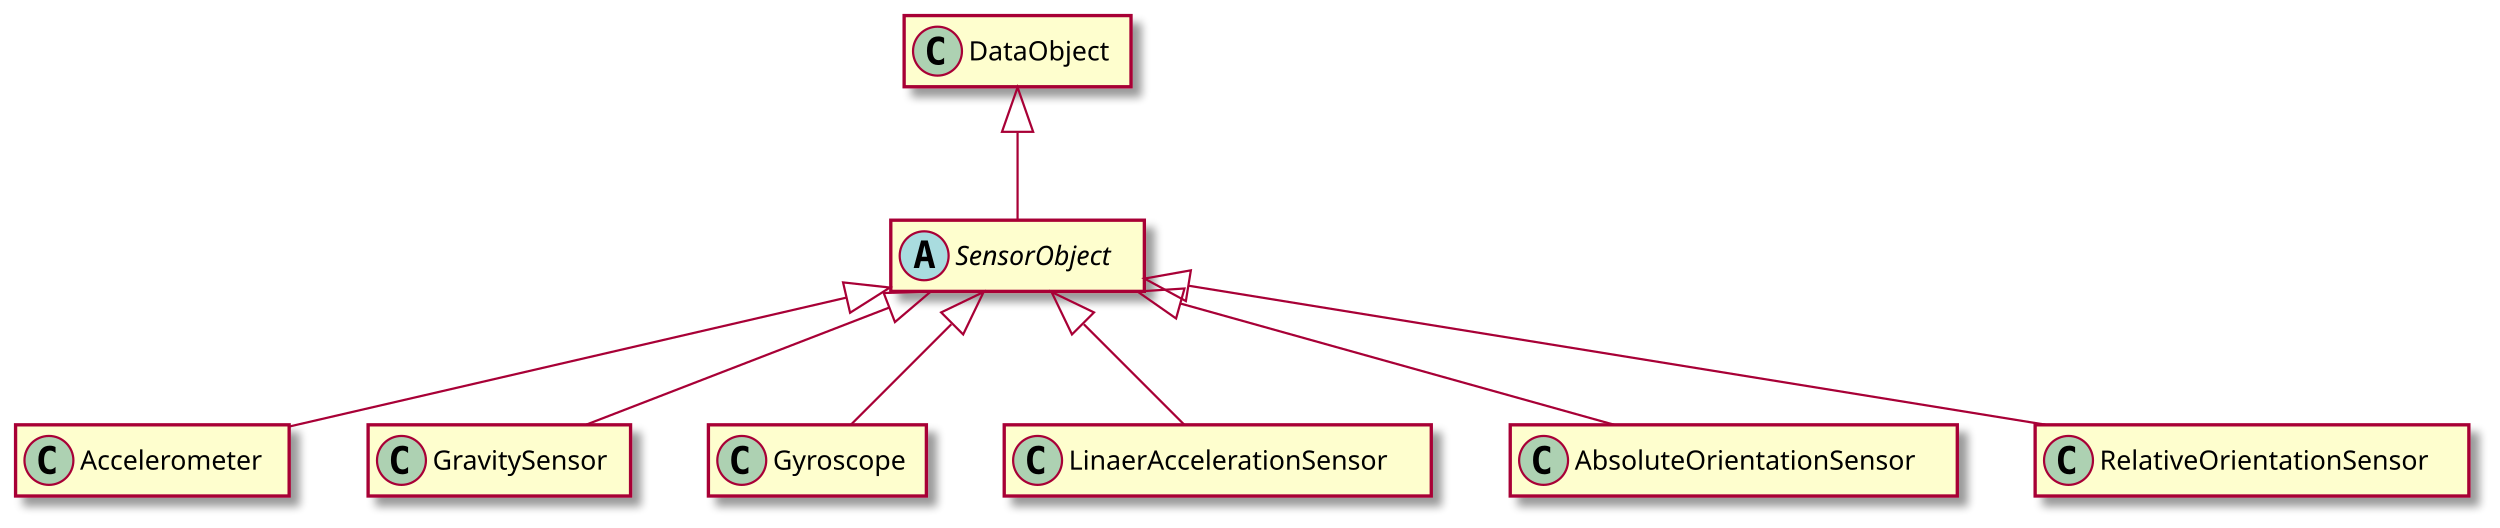
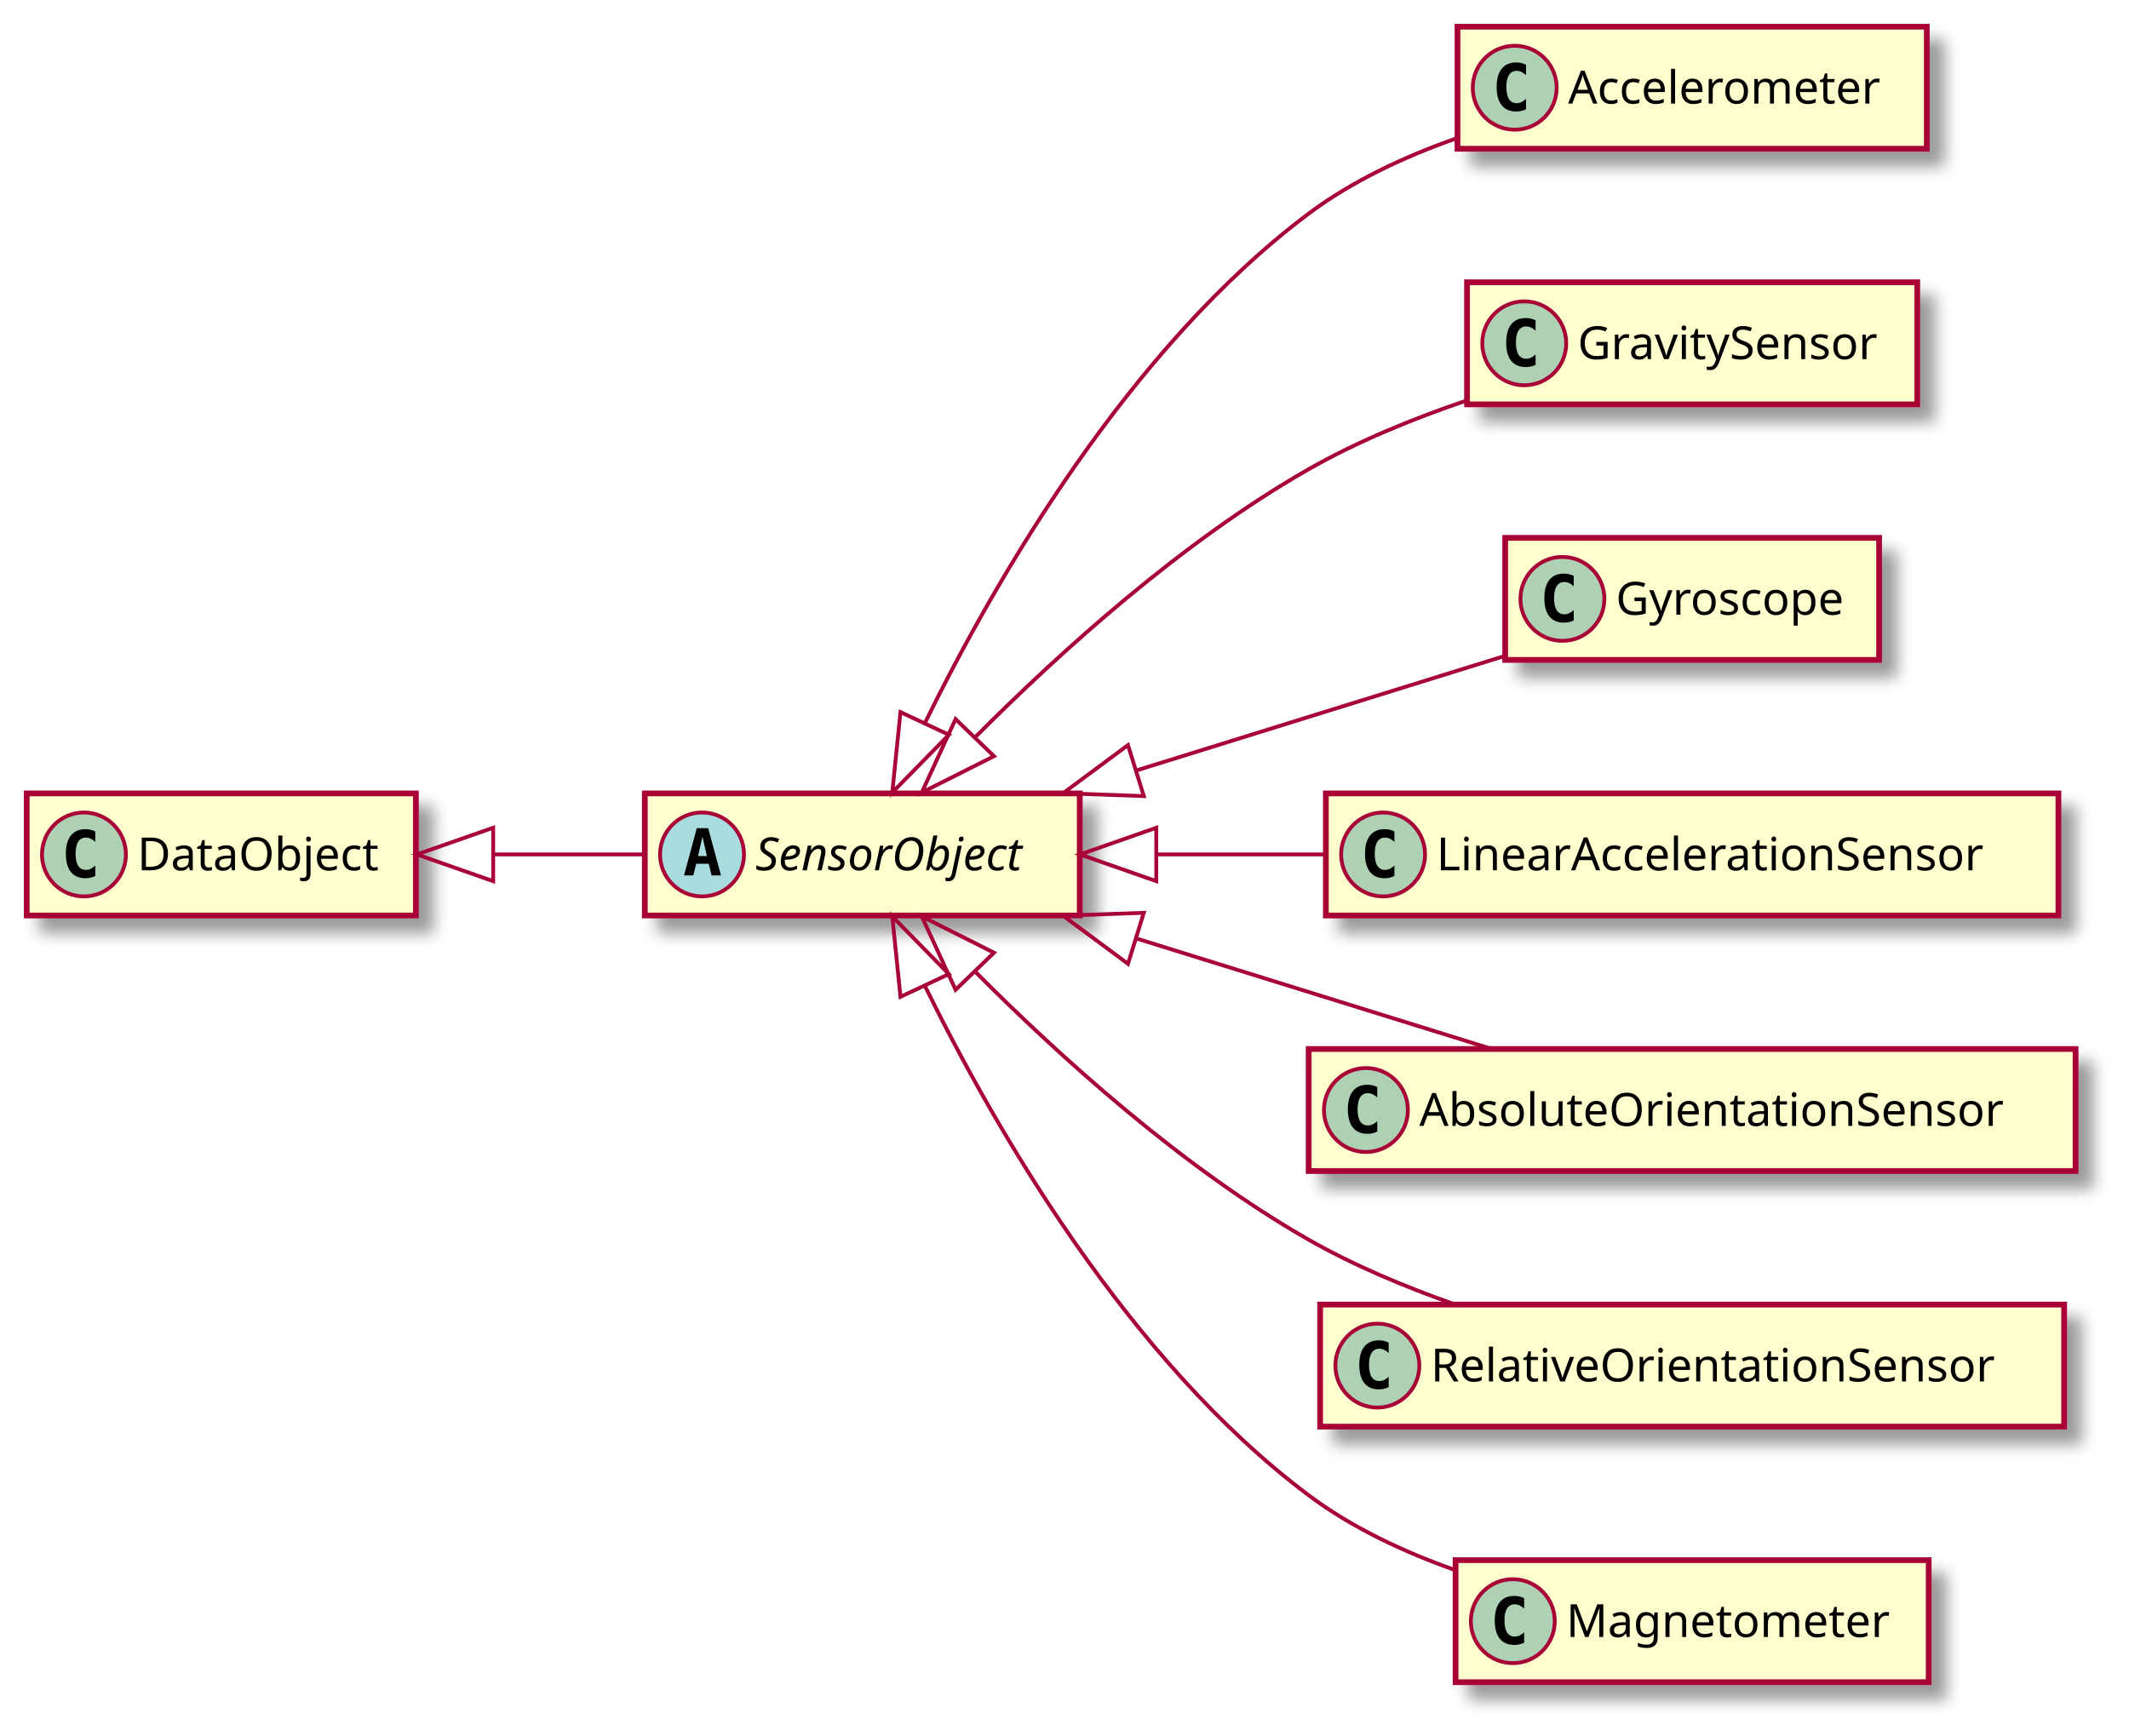
- <svg xmlns="http://www.w3.org/2000/svg" contentScriptType="application/ecmascript" contentStyleType="text/css" height="237px" preserveAspectRatio="none" style="width:1124px;height:237px;background:#00000000;" version="1.1" viewBox="0 0 1124 237" width="1124px" zoomAndPan="magnify">
+ <svg xmlns="http://www.w3.org/2000/svg" contentScriptType="application/ecmascript" contentStyleType="text/css" height="455px" preserveAspectRatio="none" style="width:558px;height:455px;background:#00000000;" version="1.1" viewBox="0 0 558 455" width="558px" zoomAndPan="magnify">
  <defs>
-     <filter height="300%" id="f1ow347ycrcdsw" width="300%" x="-1" y="-1">
+     <filter height="300%" id="f7w478q8i8vwa" width="300%" x="-1" y="-1">
      <feGaussianBlur result="blurOut" stdDeviation="2.0" />
      <feColorMatrix in="blurOut" result="blurOut2" type="matrix" values="0 0 0 0 0 0 0 0 0 0 0 0 0 0 0 0 0 0 .4 0" />
      <feOffset dx="4.0" dy="4.0" in="blurOut2" result="blurOut3" />
      <feBlend in="SourceGraphic" in2="blurOut3" mode="normal" />
    </filter>
  </defs>
  <g>
-     <rect codeLine="4" fill="#FEFECE" filter="url(#f1ow347ycrcdsw)" height="32" id="SensorObject" style="stroke:#A80036;stroke-width:1.5;" width="114" x="400.5" y="99" />
-     <ellipse cx="415.5" cy="115" fill="#A9DCDF" rx="11" ry="11" style="stroke:#A80036;stroke-width:1.0;" />
-     <path d="M415.609,110.344 L414.453,115.422 L416.781,115.422 L415.609,110.344 Z M414.125,108.109 L417.109,108.109 L420.469,120.5 L418.016,120.5 L417.25,117.438 L413.969,117.438 L413.219,120.5 L410.781,120.5 L414.125,108.109 Z " fill="#000000" />
-     <text fill="#000000" font-family="sans-serif" font-size="12" font-style="italic" lengthAdjust="spacing" textLength="82" x="429.5" y="119.154">SensorObject</text>
-     <rect codeLine="6" fill="#FEFECE" filter="url(#f1ow347ycrcdsw)" height="32" id="DataObject" style="stroke:#A80036;stroke-width:1.5;" width="102" x="406.5" y="7" />
-     <ellipse cx="421.5" cy="23" fill="#ADD1B2" rx="11" ry="11" style="stroke:#A80036;stroke-width:1.0;" />
-     <path d="M424.469,28.641 Q423.891,28.938 423.25,29.078 Q422.609,29.234 421.906,29.234 Q419.406,29.234 418.078,27.594 Q416.766,25.938 416.766,22.812 Q416.766,19.688 418.078,18.031 Q419.406,16.375 421.906,16.375 Q422.609,16.375 423.25,16.531 Q423.906,16.688 424.469,16.984 L424.469,19.703 Q423.844,19.125 423.25,18.859 Q422.656,18.578 422.031,18.578 Q420.688,18.578 420,19.656 Q419.312,20.719 419.312,22.812 Q419.312,24.906 420,25.984 Q420.688,27.047 422.031,27.047 Q422.656,27.047 423.25,26.781 Q423.844,26.5 424.469,25.922 L424.469,28.641 Z " fill="#000000" />
-     <text fill="#000000" font-family="sans-serif" font-size="12" lengthAdjust="spacing" textLength="70" x="435.5" y="27.154">DataObject</text>
-     <rect codeLine="9" fill="#FEFECE" filter="url(#f1ow347ycrcdsw)" height="32" id="Accelerometer" style="stroke:#A80036;stroke-width:1.5;" width="123" x="7" y="191" />
-     <ellipse cx="22" cy="207" fill="#ADD1B2" rx="11" ry="11" style="stroke:#A80036;stroke-width:1.0;" />
-     <path d="M24.969,212.641 Q24.391,212.938 23.75,213.078 Q23.109,213.234 22.406,213.234 Q19.906,213.234 18.578,211.594 Q17.266,209.938 17.266,206.812 Q17.266,203.688 18.578,202.031 Q19.906,200.375 22.406,200.375 Q23.109,200.375 23.75,200.531 Q24.406,200.688 24.969,200.984 L24.969,203.703 Q24.344,203.125 23.75,202.859 Q23.156,202.578 22.531,202.578 Q21.188,202.578 20.5,203.656 Q19.812,204.719 19.812,206.812 Q19.812,208.906 20.5,209.984 Q21.188,211.047 22.531,211.047 Q23.156,211.047 23.75,210.781 Q24.344,210.5 24.969,209.922 L24.969,212.641 Z " fill="#000000" />
-     <text fill="#000000" font-family="sans-serif" font-size="12" lengthAdjust="spacing" textLength="91" x="36" y="211.154">Accelerometer</text>
-     <rect codeLine="12" fill="#FEFECE" filter="url(#f1ow347ycrcdsw)" height="32" id="GravitySensor" style="stroke:#A80036;stroke-width:1.5;" width="118" x="165.5" y="191" />
-     <ellipse cx="180.5" cy="207" fill="#ADD1B2" rx="11" ry="11" style="stroke:#A80036;stroke-width:1.0;" />
-     <path d="M183.469,212.641 Q182.891,212.938 182.25,213.078 Q181.609,213.234 180.906,213.234 Q178.406,213.234 177.078,211.594 Q175.766,209.938 175.766,206.812 Q175.766,203.688 177.078,202.031 Q178.406,200.375 180.906,200.375 Q181.609,200.375 182.25,200.531 Q182.906,200.688 183.469,200.984 L183.469,203.703 Q182.844,203.125 182.25,202.859 Q181.656,202.578 181.031,202.578 Q179.688,202.578 179,203.656 Q178.312,204.719 178.312,206.812 Q178.312,208.906 179,209.984 Q179.688,211.047 181.031,211.047 Q181.656,211.047 182.25,210.781 Q182.844,210.5 183.469,209.922 L183.469,212.641 Z " fill="#000000" />
-     <text fill="#000000" font-family="sans-serif" font-size="12" lengthAdjust="spacing" textLength="86" x="194.5" y="211.154">GravitySensor</text>
-     <rect codeLine="15" fill="#FEFECE" filter="url(#f1ow347ycrcdsw)" height="32" id="Gyroscope" style="stroke:#A80036;stroke-width:1.5;" width="98" x="318.5" y="191" />
-     <ellipse cx="333.5" cy="207" fill="#ADD1B2" rx="11" ry="11" style="stroke:#A80036;stroke-width:1.0;" />
-     <path d="M336.469,212.641 Q335.891,212.938 335.25,213.078 Q334.609,213.234 333.906,213.234 Q331.406,213.234 330.078,211.594 Q328.766,209.938 328.766,206.812 Q328.766,203.688 330.078,202.031 Q331.406,200.375 333.906,200.375 Q334.609,200.375 335.25,200.531 Q335.906,200.688 336.469,200.984 L336.469,203.703 Q335.844,203.125 335.25,202.859 Q334.656,202.578 334.031,202.578 Q332.688,202.578 332,203.656 Q331.312,204.719 331.312,206.812 Q331.312,208.906 332,209.984 Q332.688,211.047 334.031,211.047 Q334.656,211.047 335.25,210.781 Q335.844,210.5 336.469,209.922 L336.469,212.641 Z " fill="#000000" />
-     <text fill="#000000" font-family="sans-serif" font-size="12" lengthAdjust="spacing" textLength="66" x="347.5" y="211.154">Gyroscope</text>
-     <rect codeLine="18" fill="#FEFECE" filter="url(#f1ow347ycrcdsw)" height="32" id="LinaerAccelerationSensor" style="stroke:#A80036;stroke-width:1.5;" width="192" x="451.5" y="191" />
-     <ellipse cx="466.5" cy="207" fill="#ADD1B2" rx="11" ry="11" style="stroke:#A80036;stroke-width:1.0;" />
-     <path d="M469.469,212.641 Q468.891,212.938 468.25,213.078 Q467.609,213.234 466.906,213.234 Q464.406,213.234 463.078,211.594 Q461.766,209.938 461.766,206.812 Q461.766,203.688 463.078,202.031 Q464.406,200.375 466.906,200.375 Q467.609,200.375 468.25,200.531 Q468.906,200.688 469.469,200.984 L469.469,203.703 Q468.844,203.125 468.25,202.859 Q467.656,202.578 467.031,202.578 Q465.688,202.578 465,203.656 Q464.312,204.719 464.312,206.812 Q464.312,208.906 465,209.984 Q465.688,211.047 467.031,211.047 Q467.656,211.047 468.25,210.781 Q468.844,210.5 469.469,209.922 L469.469,212.641 Z " fill="#000000" />
-     <text fill="#000000" font-family="sans-serif" font-size="12" lengthAdjust="spacing" textLength="160" x="480.5" y="211.154">LinaerAccelerationSensor</text>
-     <rect codeLine="21" fill="#FEFECE" filter="url(#f1ow347ycrcdsw)" height="32" id="AbsoluteOrientationSensor" style="stroke:#A80036;stroke-width:1.5;" width="201" x="679" y="191" />
-     <ellipse cx="694" cy="207" fill="#ADD1B2" rx="11" ry="11" style="stroke:#A80036;stroke-width:1.0;" />
-     <path d="M696.969,212.641 Q696.391,212.938 695.75,213.078 Q695.109,213.234 694.406,213.234 Q691.906,213.234 690.578,211.594 Q689.266,209.938 689.266,206.812 Q689.266,203.688 690.578,202.031 Q691.906,200.375 694.406,200.375 Q695.109,200.375 695.75,200.531 Q696.406,200.688 696.969,200.984 L696.969,203.703 Q696.344,203.125 695.75,202.859 Q695.156,202.578 694.531,202.578 Q693.188,202.578 692.5,203.656 Q691.812,204.719 691.812,206.812 Q691.812,208.906 692.5,209.984 Q693.188,211.047 694.531,211.047 Q695.156,211.047 695.75,210.781 Q696.344,210.5 696.969,209.922 L696.969,212.641 Z " fill="#000000" />
-     <text fill="#000000" font-family="sans-serif" font-size="12" lengthAdjust="spacing" textLength="169" x="708" y="211.154">AbsoluteOrientationSensor</text>
-     <rect codeLine="24" fill="#FEFECE" filter="url(#f1ow347ycrcdsw)" height="32" id="RelativeOrientationSensor" style="stroke:#A80036;stroke-width:1.5;" width="195" x="915" y="191" />
-     <ellipse cx="930" cy="207" fill="#ADD1B2" rx="11" ry="11" style="stroke:#A80036;stroke-width:1.0;" />
-     <path d="M932.969,212.641 Q932.391,212.938 931.75,213.078 Q931.109,213.234 930.406,213.234 Q927.906,213.234 926.578,211.594 Q925.266,209.938 925.266,206.812 Q925.266,203.688 926.578,202.031 Q927.906,200.375 930.406,200.375 Q931.109,200.375 931.75,200.531 Q932.406,200.688 932.969,200.984 L932.969,203.703 Q932.344,203.125 931.75,202.859 Q931.156,202.578 930.531,202.578 Q929.188,202.578 928.5,203.656 Q927.812,204.719 927.812,206.812 Q927.812,208.906 928.5,209.984 Q929.188,211.047 930.531,211.047 Q931.156,211.047 931.75,210.781 Q932.344,210.5 932.969,209.922 L932.969,212.641 Z " fill="#000000" />
-     <text fill="#000000" font-family="sans-serif" font-size="12" lengthAdjust="spacing" textLength="163" x="944" y="211.154">RelativeOrientationSensor</text>
-     <path codeLine="8" d="M457.5,59.61 C457.5,73.31 457.5,88.22 457.5,98.96 " fill="none" id="DataObject-backto-SensorObject" style="stroke:#A80036;stroke-width:1.0;" />
-     <polygon fill="none" points="450.5,59.27,457.5,39.27,464.5,59.27,450.5,59.27" style="stroke:#A80036;stroke-width:1.0;" />
-     <path codeLine="11" d="M380.42,133.83 C307.08,150.8 198.13,176.01 130.32,191.7 " fill="none" id="SensorObject-backto-Accelerometer" style="stroke:#A80036;stroke-width:1.0;" />
-     <polygon fill="none" points="379.04,126.97,400.1,129.28,382.19,140.61,379.04,126.97" style="stroke:#A80036;stroke-width:1.0;" />
-     <path codeLine="14" d="M399.83,138.27 C357.41,154.66 300.88,176.5 263.63,190.89 " fill="none" id="SensorObject-backto-GravitySensor" style="stroke:#A80036;stroke-width:1.0;" />
-     <polygon fill="none" points="397.32,131.74,418.5,131.06,402.37,144.8,397.32,131.74" style="stroke:#A80036;stroke-width:1.0;" />
-     <path codeLine="17" d="M427.73,145.77 C412.59,160.91 394.83,178.67 382.54,190.96 " fill="none" id="SensorObject-backto-Gyroscope" style="stroke:#A80036;stroke-width:1.0;" />
-     <polygon fill="none" points="423.14,140.46,442.23,131.27,433.04,150.36,423.14,140.46" style="stroke:#A80036;stroke-width:1.0;" />
-     <path codeLine="20" d="M487.27,145.77 C502.41,160.91 520.17,178.67 532.46,190.96 " fill="none" id="SensorObject-backto-LinaerAccelerationSensor" style="stroke:#A80036;stroke-width:1.0;" />
-     <polygon fill="none" points="481.96,150.36,472.77,131.27,491.86,140.46,481.96,150.36" style="stroke:#A80036;stroke-width:1.0;" />
-     <path codeLine="23" d="M530.95,136.53 C590.27,153.11 672.36,176.06 725.7,190.96 " fill="none" id="SensorObject-backto-AbsoluteOrientationSensor" style="stroke:#A80036;stroke-width:1.0;" />
-     <polygon fill="none" points="528.77,143.19,511.4,131.06,532.54,129.71,528.77,143.19" style="stroke:#A80036;stroke-width:1.0;" />
-     <path codeLine="26" d="M534.54,128.49 C635.27,144.83 811.57,173.42 919.59,190.93 " fill="none" id="SensorObject-backto-RelativeOrientationSensor" style="stroke:#A80036;stroke-width:1.0;" />
-     <polygon fill="none" points="533.17,135.36,514.55,125.25,535.41,121.54,533.17,135.36" style="stroke:#A80036;stroke-width:1.0;" />
+     <rect codeLine="5" fill="#FEFECE" filter="url(#f7w478q8i8vwa)" height="32" id="SensorObject" style="stroke:#A80036;stroke-width:1.5;" width="114" x="169" y="208" />
+     <ellipse cx="184" cy="224" fill="#A9DCDF" rx="11" ry="11" style="stroke:#A80036;stroke-width:1.0;" />
+     <path d="M184.109,219.344 L182.953,224.422 L185.281,224.422 L184.109,219.344 Z M182.625,217.109 L185.609,217.109 L188.969,229.5 L186.516,229.5 L185.75,226.438 L182.469,226.438 L181.719,229.5 L179.281,229.5 L182.625,217.109 Z " fill="#000000" />
+     <text fill="#000000" font-family="sans-serif" font-size="12" font-style="italic" lengthAdjust="spacing" textLength="82" x="198" y="228.154">SensorObject</text>
+     <rect codeLine="7" fill="#FEFECE" filter="url(#f7w478q8i8vwa)" height="32" id="DataObject" style="stroke:#A80036;stroke-width:1.5;" width="102" x="7" y="208" />
+     <ellipse cx="22" cy="224" fill="#ADD1B2" rx="11" ry="11" style="stroke:#A80036;stroke-width:1.0;" />
+     <path d="M24.969,229.641 Q24.391,229.938 23.75,230.078 Q23.109,230.234 22.406,230.234 Q19.906,230.234 18.578,228.594 Q17.266,226.938 17.266,223.812 Q17.266,220.688 18.578,219.031 Q19.906,217.375 22.406,217.375 Q23.109,217.375 23.75,217.531 Q24.406,217.688 24.969,217.984 L24.969,220.703 Q24.344,220.125 23.75,219.859 Q23.156,219.578 22.531,219.578 Q21.188,219.578 20.5,220.656 Q19.812,221.719 19.812,223.812 Q19.812,225.906 20.5,226.984 Q21.188,228.047 22.531,228.047 Q23.156,228.047 23.75,227.781 Q24.344,227.5 24.969,226.922 L24.969,229.641 Z " fill="#000000" />
+     <text fill="#000000" font-family="sans-serif" font-size="12" lengthAdjust="spacing" textLength="70" x="36" y="228.154">DataObject</text>
+     <rect codeLine="10" fill="#FEFECE" filter="url(#f7w478q8i8vwa)" height="32" id="Accelerometer" style="stroke:#A80036;stroke-width:1.5;" width="123" x="382" y="7" />
+     <ellipse cx="397" cy="23" fill="#ADD1B2" rx="11" ry="11" style="stroke:#A80036;stroke-width:1.0;" />
+     <path d="M399.969,28.641 Q399.391,28.938 398.75,29.078 Q398.109,29.234 397.406,29.234 Q394.906,29.234 393.578,27.594 Q392.266,25.938 392.266,22.812 Q392.266,19.688 393.578,18.031 Q394.906,16.375 397.406,16.375 Q398.109,16.375 398.75,16.531 Q399.406,16.688 399.969,16.984 L399.969,19.703 Q399.344,19.125 398.75,18.859 Q398.156,18.578 397.531,18.578 Q396.188,18.578 395.5,19.656 Q394.812,20.719 394.812,22.812 Q394.812,24.906 395.5,25.984 Q396.188,27.047 397.531,27.047 Q398.156,27.047 398.75,26.781 Q399.344,26.5 399.969,25.922 L399.969,28.641 Z " fill="#000000" />
+     <text fill="#000000" font-family="sans-serif" font-size="12" lengthAdjust="spacing" textLength="91" x="411" y="27.154">Accelerometer</text>
+     <rect codeLine="13" fill="#FEFECE" filter="url(#f7w478q8i8vwa)" height="32" id="GravitySensor" style="stroke:#A80036;stroke-width:1.5;" width="118" x="384.5" y="74" />
+     <ellipse cx="399.5" cy="90" fill="#ADD1B2" rx="11" ry="11" style="stroke:#A80036;stroke-width:1.0;" />
+     <path d="M402.469,95.641 Q401.891,95.938 401.25,96.078 Q400.609,96.234 399.906,96.234 Q397.406,96.234 396.078,94.594 Q394.766,92.938 394.766,89.812 Q394.766,86.688 396.078,85.031 Q397.406,83.375 399.906,83.375 Q400.609,83.375 401.25,83.531 Q401.906,83.688 402.469,83.984 L402.469,86.703 Q401.844,86.125 401.25,85.859 Q400.656,85.578 400.031,85.578 Q398.688,85.578 398,86.656 Q397.312,87.719 397.312,89.812 Q397.312,91.906 398,92.984 Q398.688,94.047 400.031,94.047 Q400.656,94.047 401.25,93.781 Q401.844,93.5 402.469,92.922 L402.469,95.641 Z " fill="#000000" />
+     <text fill="#000000" font-family="sans-serif" font-size="12" lengthAdjust="spacing" textLength="86" x="413.5" y="94.154">GravitySensor</text>
+     <rect codeLine="16" fill="#FEFECE" filter="url(#f7w478q8i8vwa)" height="32" id="Gyroscope" style="stroke:#A80036;stroke-width:1.5;" width="98" x="394.5" y="141" />
+     <ellipse cx="409.5" cy="157" fill="#ADD1B2" rx="11" ry="11" style="stroke:#A80036;stroke-width:1.0;" />
+     <path d="M412.469,162.641 Q411.891,162.938 411.25,163.078 Q410.609,163.234 409.906,163.234 Q407.406,163.234 406.078,161.594 Q404.766,159.938 404.766,156.812 Q404.766,153.688 406.078,152.031 Q407.406,150.375 409.906,150.375 Q410.609,150.375 411.25,150.531 Q411.906,150.688 412.469,150.984 L412.469,153.703 Q411.844,153.125 411.25,152.859 Q410.656,152.578 410.031,152.578 Q408.688,152.578 408,153.656 Q407.312,154.719 407.312,156.812 Q407.312,158.906 408,159.984 Q408.688,161.047 410.031,161.047 Q410.656,161.047 411.25,160.781 Q411.844,160.5 412.469,159.922 L412.469,162.641 Z " fill="#000000" />
+     <text fill="#000000" font-family="sans-serif" font-size="12" lengthAdjust="spacing" textLength="66" x="423.5" y="161.154">Gyroscope</text>
+     <rect codeLine="19" fill="#FEFECE" filter="url(#f7w478q8i8vwa)" height="32" id="LinearAccelerationSensor" style="stroke:#A80036;stroke-width:1.5;" width="192" x="347.5" y="208" />
+     <ellipse cx="362.5" cy="224" fill="#ADD1B2" rx="11" ry="11" style="stroke:#A80036;stroke-width:1.0;" />
+     <path d="M365.469,229.641 Q364.891,229.938 364.25,230.078 Q363.609,230.234 362.906,230.234 Q360.406,230.234 359.078,228.594 Q357.766,226.938 357.766,223.812 Q357.766,220.688 359.078,219.031 Q360.406,217.375 362.906,217.375 Q363.609,217.375 364.25,217.531 Q364.906,217.688 365.469,217.984 L365.469,220.703 Q364.844,220.125 364.25,219.859 Q363.656,219.578 363.031,219.578 Q361.688,219.578 361,220.656 Q360.312,221.719 360.312,223.812 Q360.312,225.906 361,226.984 Q361.688,228.047 363.031,228.047 Q363.656,228.047 364.25,227.781 Q364.844,227.5 365.469,226.922 L365.469,229.641 Z " fill="#000000" />
+     <text fill="#000000" font-family="sans-serif" font-size="12" lengthAdjust="spacing" textLength="160" x="376.5" y="228.154">LinearAccelerationSensor</text>
+     <rect codeLine="22" fill="#FEFECE" filter="url(#f7w478q8i8vwa)" height="32" id="AbsoluteOrientationSensor" style="stroke:#A80036;stroke-width:1.5;" width="201" x="343" y="275" />
+     <ellipse cx="358" cy="291" fill="#ADD1B2" rx="11" ry="11" style="stroke:#A80036;stroke-width:1.0;" />
+     <path d="M360.969,296.641 Q360.391,296.938 359.75,297.078 Q359.109,297.234 358.406,297.234 Q355.906,297.234 354.578,295.594 Q353.266,293.938 353.266,290.812 Q353.266,287.688 354.578,286.031 Q355.906,284.375 358.406,284.375 Q359.109,284.375 359.75,284.531 Q360.406,284.688 360.969,284.984 L360.969,287.703 Q360.344,287.125 359.75,286.859 Q359.156,286.578 358.531,286.578 Q357.188,286.578 356.5,287.656 Q355.812,288.719 355.812,290.812 Q355.812,292.906 356.5,293.984 Q357.188,295.047 358.531,295.047 Q359.156,295.047 359.75,294.781 Q360.344,294.5 360.969,293.922 L360.969,296.641 Z " fill="#000000" />
+     <text fill="#000000" font-family="sans-serif" font-size="12" lengthAdjust="spacing" textLength="169" x="372" y="295.154">AbsoluteOrientationSensor</text>
+     <rect codeLine="25" fill="#FEFECE" filter="url(#f7w478q8i8vwa)" height="32" id="RelativeOrientationSensor" style="stroke:#A80036;stroke-width:1.5;" width="195" x="346" y="342" />
+     <ellipse cx="361" cy="358" fill="#ADD1B2" rx="11" ry="11" style="stroke:#A80036;stroke-width:1.0;" />
+     <path d="M363.969,363.641 Q363.391,363.938 362.75,364.078 Q362.109,364.234 361.406,364.234 Q358.906,364.234 357.578,362.594 Q356.266,360.938 356.266,357.812 Q356.266,354.688 357.578,353.031 Q358.906,351.375 361.406,351.375 Q362.109,351.375 362.75,351.531 Q363.406,351.688 363.969,351.984 L363.969,354.703 Q363.344,354.125 362.75,353.859 Q362.156,353.578 361.531,353.578 Q360.188,353.578 359.5,354.656 Q358.812,355.719 358.812,357.812 Q358.812,359.906 359.5,360.984 Q360.188,362.047 361.531,362.047 Q362.156,362.047 362.75,361.781 Q363.344,361.5 363.969,360.922 L363.969,363.641 Z " fill="#000000" />
+     <text fill="#000000" font-family="sans-serif" font-size="12" lengthAdjust="spacing" textLength="163" x="375" y="362.154">RelativeOrientationSensor</text>
+     <rect codeLine="28" fill="#FEFECE" filter="url(#f7w478q8i8vwa)" height="32" id="Magnetometer" style="stroke:#A80036;stroke-width:1.5;" width="124" x="381.5" y="409" />
+     <ellipse cx="396.5" cy="425" fill="#ADD1B2" rx="11" ry="11" style="stroke:#A80036;stroke-width:1.0;" />
+     <path d="M399.469,430.641 Q398.891,430.938 398.25,431.078 Q397.609,431.234 396.906,431.234 Q394.406,431.234 393.078,429.594 Q391.766,427.938 391.766,424.812 Q391.766,421.688 393.078,420.031 Q394.406,418.375 396.906,418.375 Q397.609,418.375 398.25,418.531 Q398.906,418.688 399.469,418.984 L399.469,421.703 Q398.844,421.125 398.25,420.859 Q397.656,420.578 397.031,420.578 Q395.688,420.578 395,421.656 Q394.312,422.719 394.312,424.812 Q394.312,426.906 395,427.984 Q395.688,429.047 397.031,429.047 Q397.656,429.047 398.25,428.781 Q398.844,428.5 399.469,427.922 L399.469,430.641 Z " fill="#000000" />
+     <text fill="#000000" font-family="sans-serif" font-size="12" lengthAdjust="spacing" textLength="92" x="410.5" y="429.154">Magnetometer</text>
+     <path codeLine="9" d="M129.39,224 C142.56,224 156.16,224 168.82,224 " fill="none" id="DataObject-backto-SensorObject" style="stroke:#A80036;stroke-width:1.0;" />
+     <polygon fill="none" points="129.26,231,109.26,224,129.26,217,129.26,231" style="stroke:#A80036;stroke-width:1.0;" />
+     <path codeLine="12" d="M242.42,189.52 C261.05,151.59 295.87,91.33 343,56 C354.43,47.43 368.21,41.01 381.82,36.23 " fill="none" id="SensorObject-backto-Accelerometer" style="stroke:#A80036;stroke-width:1.0;" />
+     <polygon fill="none" points="248.69,192.63,233.86,207.76,236.01,186.68,248.69,192.63" style="stroke:#A80036;stroke-width:1.0;" />
+     <path codeLine="15" d="M255.73,193.13 C277.78,170.98 309.96,141.84 343,123 C355.73,115.74 370.29,109.79 384.27,105.03 " fill="none" id="SensorObject-backto-GravitySensor" style="stroke:#A80036;stroke-width:1.0;" />
+     <polygon fill="none" points="260.52,198.24,241.59,207.77,250.45,188.52,260.52,198.24" style="stroke:#A80036;stroke-width:1.0;" />
+     <path codeLine="18" d="M298.03,201.92 C329.59,192.1 365.92,180.81 394.26,172 " fill="none" id="SensorObject-backto-Gyroscope" style="stroke:#A80036;stroke-width:1.0;" />
+     <polygon fill="none" points="299.79,208.7,278.62,207.95,295.64,195.33,299.79,208.7" style="stroke:#A80036;stroke-width:1.0;" />
+     <path codeLine="21" d="M303.3,224 C317.6,224 332.71,224 347.5,224 " fill="none" id="SensorObject-backto-LinearAccelerationSensor" style="stroke:#A80036;stroke-width:1.0;" />
+     <polygon fill="none" points="303.06,231,283.06,224,303.06,217,303.06,231" style="stroke:#A80036;stroke-width:1.0;" />
+     <path codeLine="24" d="M297.82,246.02 C328.21,255.47 363.05,266.3 390.93,274.97 " fill="none" id="SensorObject-backto-AbsoluteOrientationSensor" style="stroke:#A80036;stroke-width:1.0;" />
+     <polygon fill="none" points="295.64,252.67,278.62,240.05,299.79,239.3,295.64,252.67" style="stroke:#A80036;stroke-width:1.0;" />
+     <path codeLine="27" d="M255.73,254.87 C277.78,277.02 309.96,306.16 343,325 C354.86,331.76 368.31,337.39 381.4,341.98 " fill="none" id="SensorObject-backto-RelativeOrientationSensor" style="stroke:#A80036;stroke-width:1.0;" />
+     <polygon fill="none" points="250.45,259.48,241.59,240.23,260.52,249.76,250.45,259.48" style="stroke:#A80036;stroke-width:1.0;" />
+     <path codeLine="30" d="M242.42,258.48 C261.05,296.41 295.87,356.67 343,392 C354.28,400.46 367.86,406.82 381.3,411.58 " fill="none" id="SensorObject-backto-Magnetometer" style="stroke:#A80036;stroke-width:1.0;" />
+     <polygon fill="none" points="236.01,261.32,233.86,240.24,248.69,255.37,236.01,261.32" style="stroke:#A80036;stroke-width:1.0;" />
  </g>
</svg>
